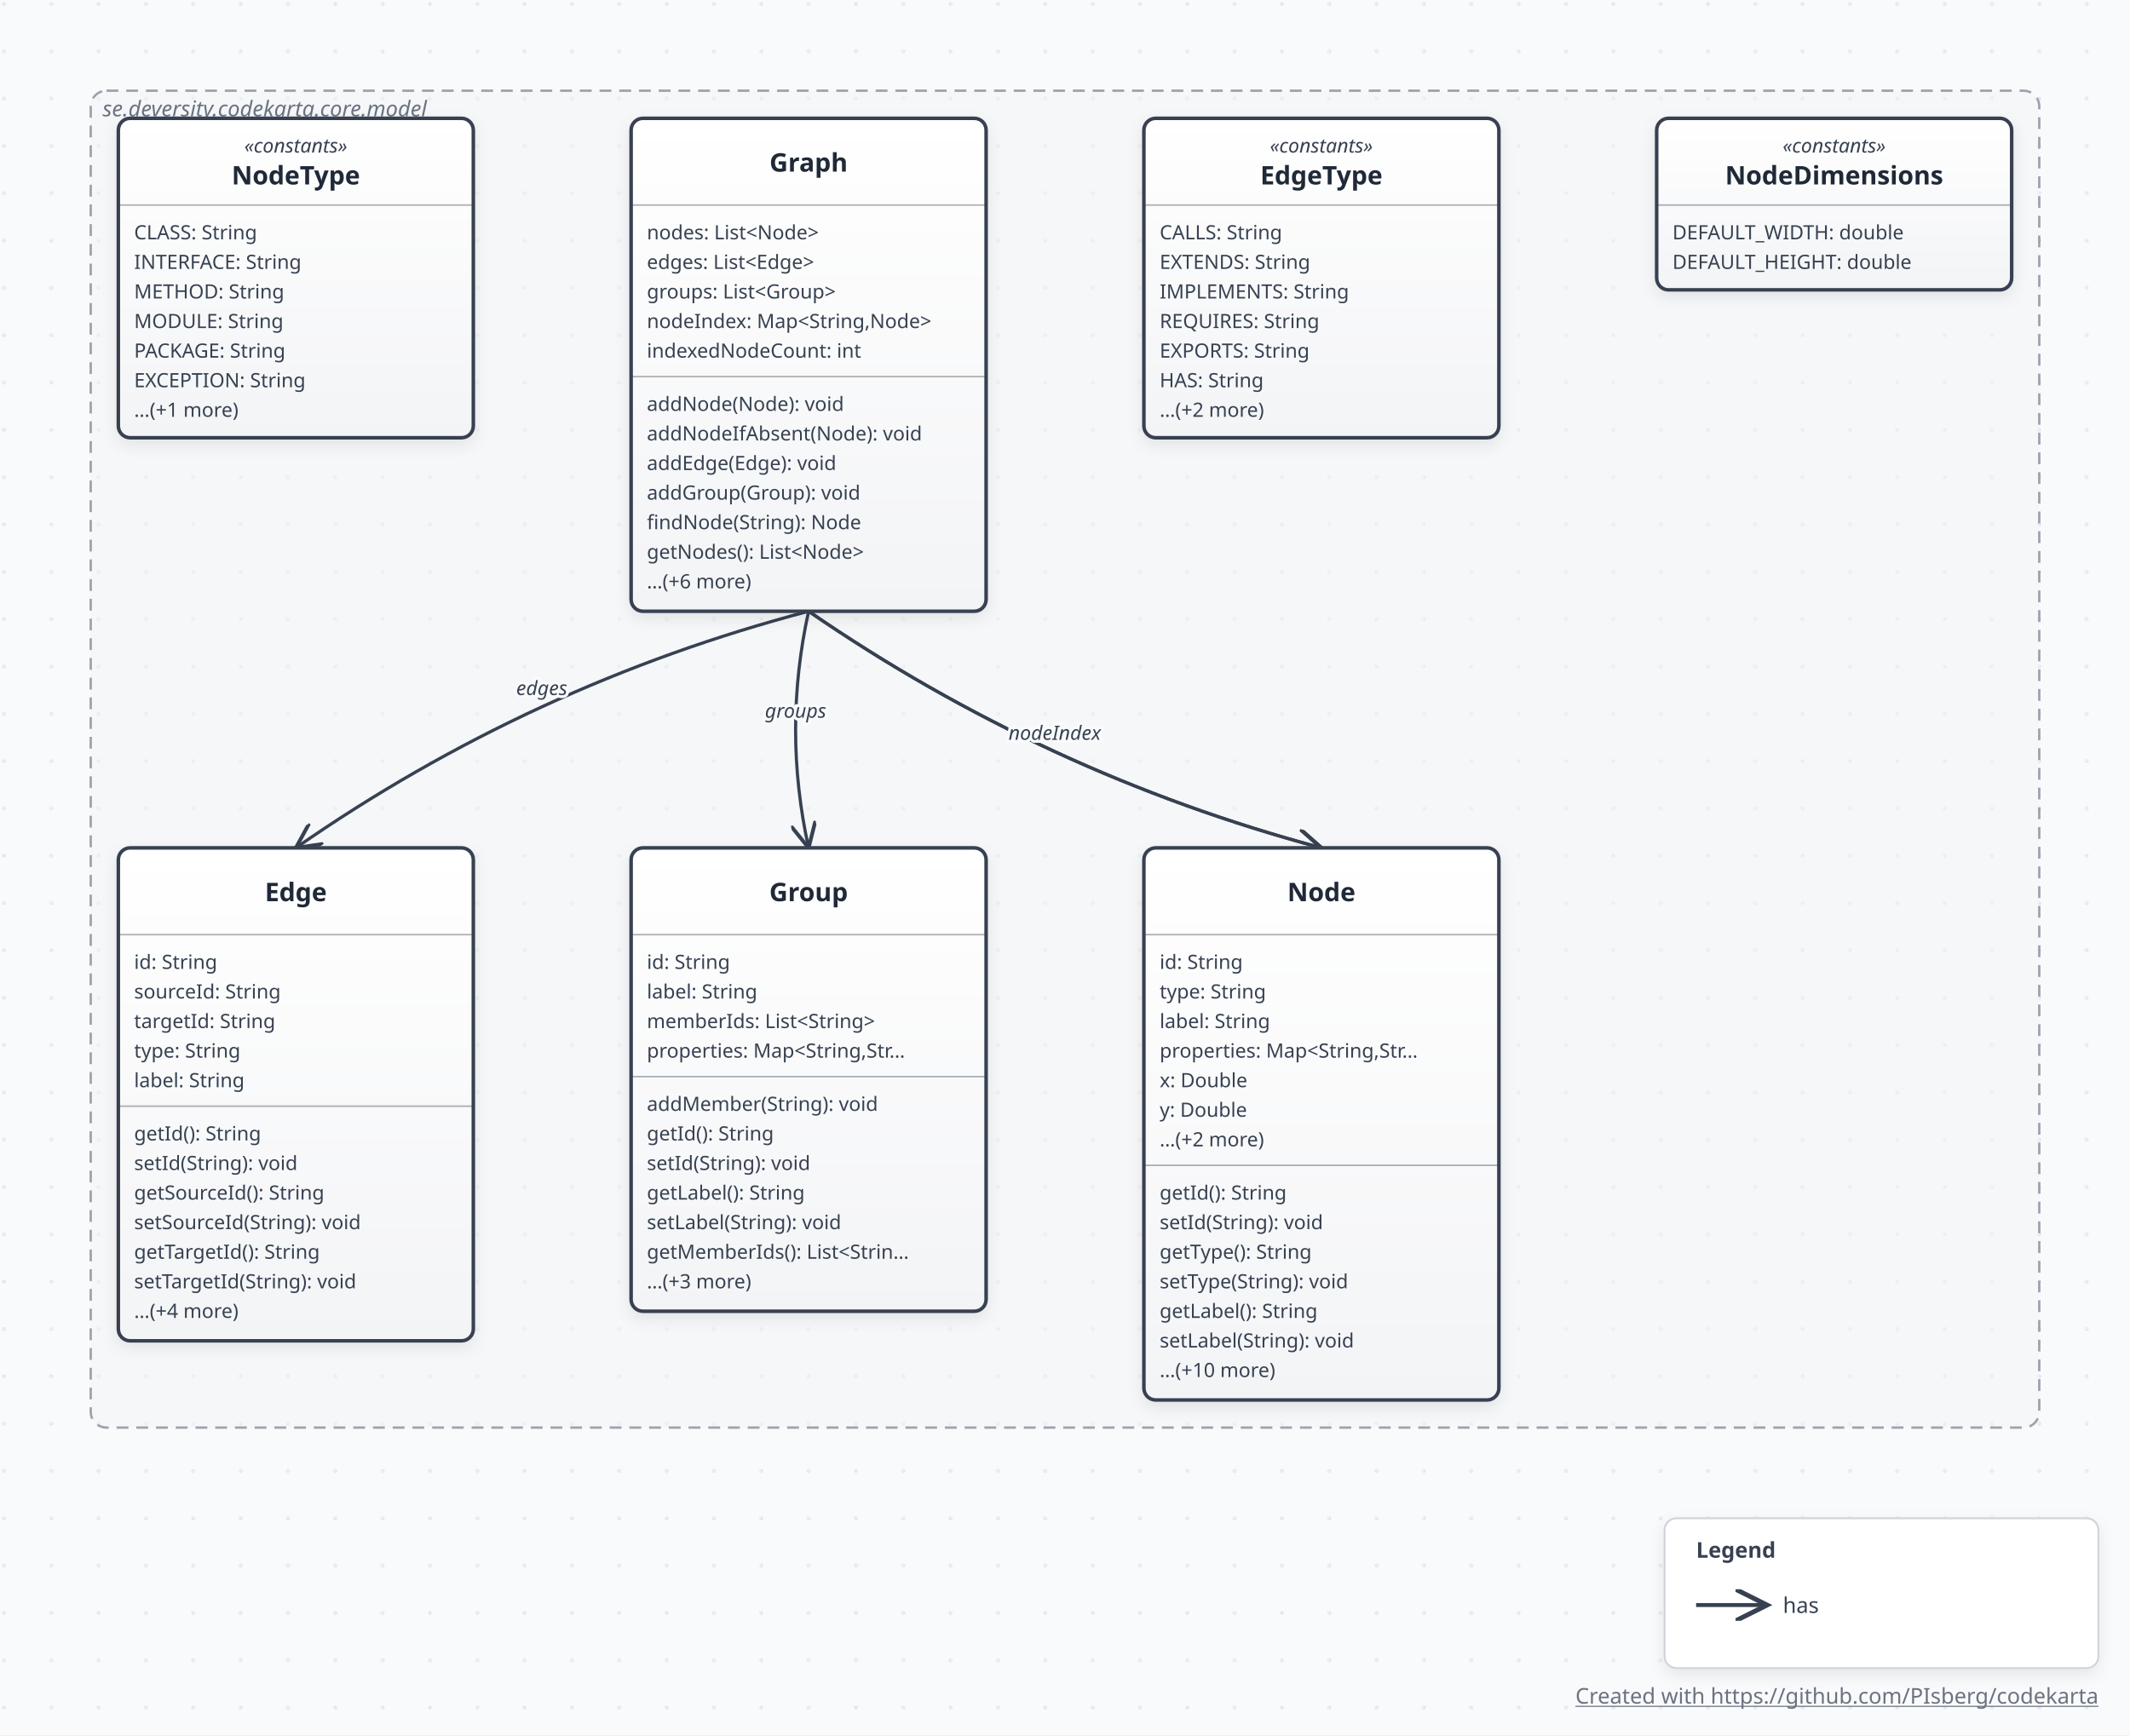
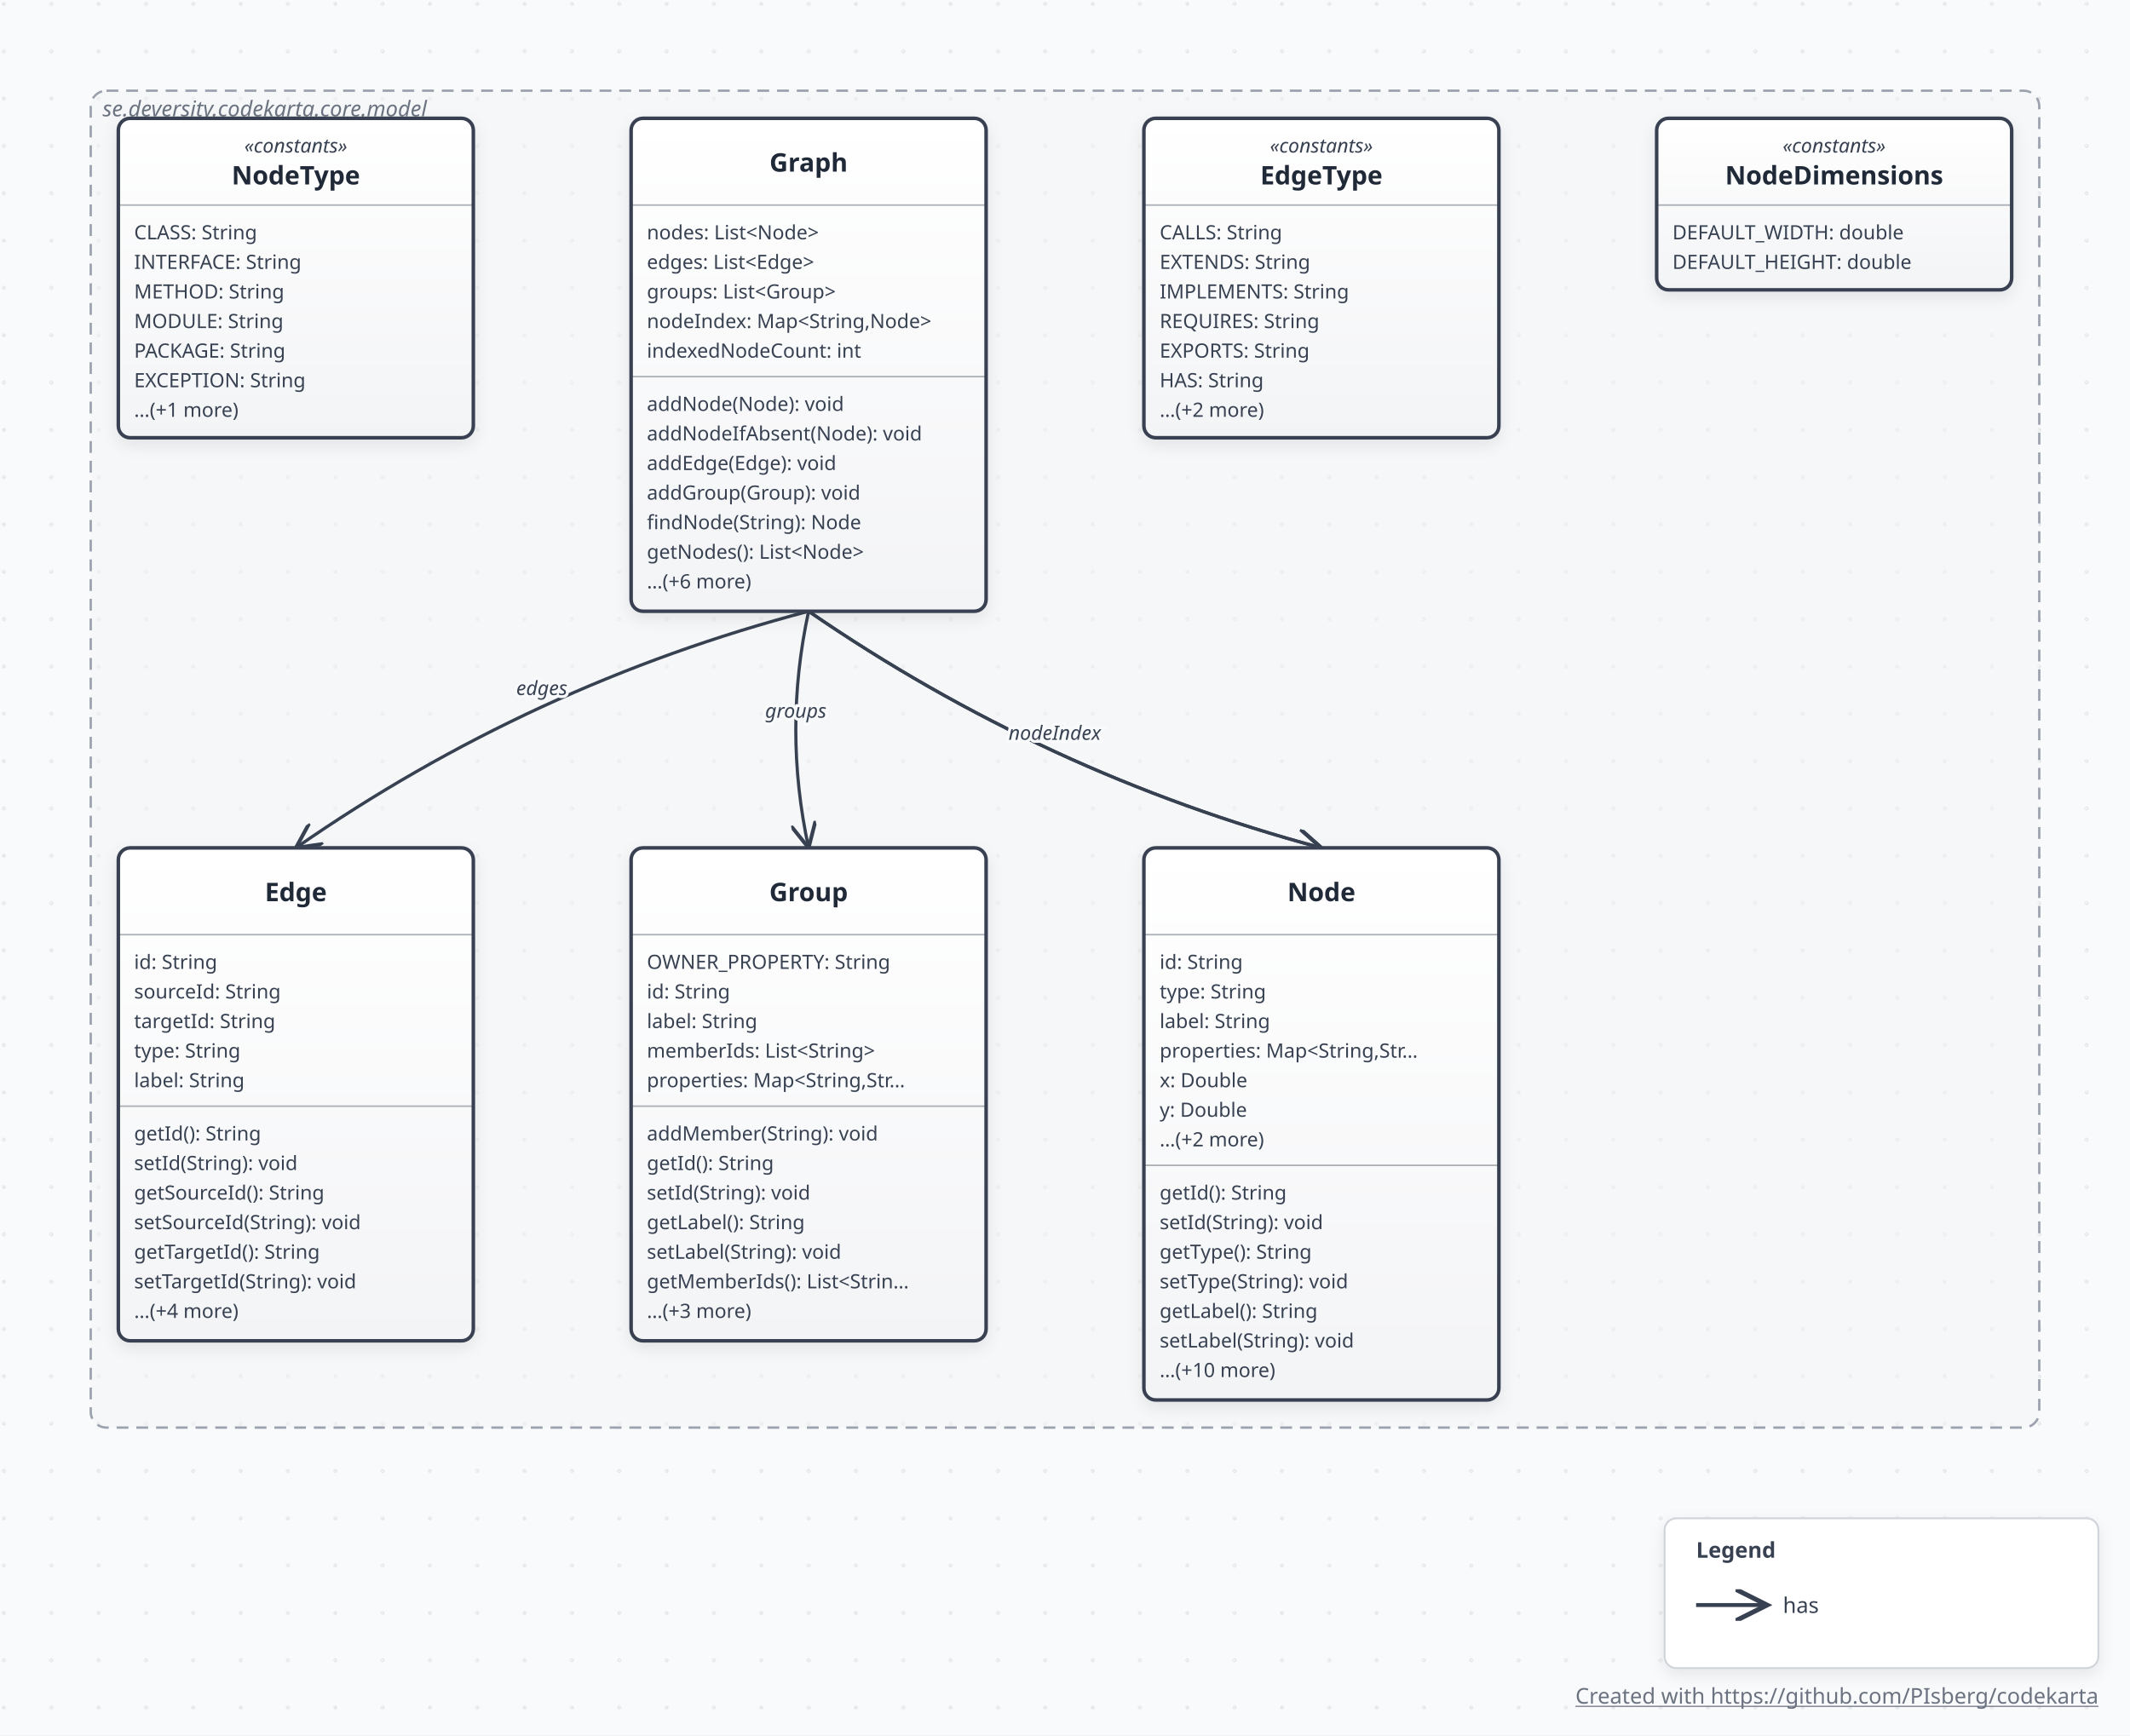
<svg xmlns="http://www.w3.org/2000/svg" width="1080" height="880" viewBox="0 0 1080 880">
  <defs>
    <style>
svg { font-family: 'Outfit', 'Inter', -apple-system, BlinkMacSystemFont, 'Segoe UI', sans-serif; }
text { font-family: 'Outfit', 'Inter', -apple-system, BlinkMacSystemFont, 'Segoe UI', sans-serif !important; }
.node-rect { transition: filter 0.2s ease, stroke-width 0.2s ease, stroke 0.2s ease; }
.node-rect:hover { stroke-width: 2.2 !important; filter: drop-shadow(0 8px 16px rgba(15, 23, 42, 0.12)) !important; }
.edge-line { stroke-linecap: round; stroke-linejoin: round; transition: stroke-width 0.2s ease; }
.edge-line:hover { stroke-width: 2.5 !important; }
.edge-label { paint-order: stroke; stroke: #f9fafb; stroke-width: 3; font-weight: 500; }
.diagram-attribution { fill: #9ca3af; text-decoration: none; transition: fill 0.2s ease; }
.diagram-attribution:hover { fill: #4b5563; text-decoration: underline; }
.group-rect { transition: stroke-width 0.2s ease; }
.node-label { pointer-events: none; }
</style>
    <filter id="nodeShadow" x="-20%" y="-20%" width="140%" height="140%">
      <feDropShadow dx="0" dy="3" stdDeviation="4" flood-color="#0f172a" flood-opacity="0.08" />
    </filter>
    <linearGradient id="grad-CLASS" x1="0%" y1="0%" x2="0%" y2="100%">
      <stop offset="0%" stop-color="#ffffff" />
      <stop offset="100%" stop-color="#f3f4f6" />
    </linearGradient>
    <linearGradient id="grad-INTERFACE" x1="0%" y1="0%" x2="0%" y2="100%">
      <stop offset="0%" stop-color="#eff6ff" />
      <stop offset="100%" stop-color="#dbeafe" />
    </linearGradient>
    <linearGradient id="grad-MODULE" x1="0%" y1="0%" x2="0%" y2="100%">
      <stop offset="0%" stop-color="#faf5ff" />
      <stop offset="100%" stop-color="#ede9fe" />
    </linearGradient>
    <linearGradient id="grad-METHOD" x1="0%" y1="0%" x2="0%" y2="100%">
      <stop offset="0%" stop-color="#fffbeb" />
      <stop offset="100%" stop-color="#fef3c7" />
    </linearGradient>
    <linearGradient id="grad-PACKAGE" x1="0%" y1="0%" x2="0%" y2="100%">
      <stop offset="0%" stop-color="#ecfdf5" />
      <stop offset="100%" stop-color="#d1fae5" />
    </linearGradient>
    <linearGradient id="grad-EXCEPTION" x1="0%" y1="0%" x2="0%" y2="100%">
      <stop offset="0%" stop-color="#fef2f2" />
      <stop offset="100%" stop-color="#fee2e2" />
    </linearGradient>
    <linearGradient id="grad-STATE" x1="0%" y1="0%" x2="0%" y2="100%">
      <stop offset="0%" stop-color="#f0f9ff" />
      <stop offset="100%" stop-color="#e0f2fe" />
    </linearGradient>
    <pattern id="dotGrid" width="24" height="24" patternUnits="userSpaceOnUse">
      <circle cx="2" cy="2" r="1" fill="#e5e7eb" />
    </pattern>
    <marker id="marker-open-374151" markerWidth="10" markerHeight="8" refX="8" refY="4" orient="auto">
      <path d="M0,0 L8,4 L0,8" fill="none" stroke="#374151" stroke-width="1.2" />
    </marker>
  </defs>
  <rect width="1080" height="880" fill="#f9fafb" />
  <rect width="1080" height="880" fill="url(#dotGrid)" />
  <rect class="group-rect" x="46.0" y="46.0" width="988.0" height="678.0" rx="8" fill="#f3f4f6" fill-opacity="0.5" stroke="#9ca3af" stroke-dasharray="6,4" stroke-width="1.2" />
  <text x="52.0" y="59.0" font-family="sans-serif" font-size="11" fill="#6b7280" font-style="italic">se.deversity.codekarta.core.model</text>
  <path class="edge-line" data-source="se.deversity.codekarta.core.model.Graph" data-target="se.deversity.codekarta.core.model.Node" data-type="HAS" d="M410.0 310.0 Q529.7 392.4 670.0 430.0" fill="none" stroke="#374151" stroke-width="1.6" marker-end="url(#marker-open-374151)" />
  <text class="edge-label" data-source="se.deversity.codekarta.core.model.Graph" data-target="se.deversity.codekarta.core.model.Node" data-type="HAS" x="534.8" y="375.2" text-anchor="middle" font-family="sans-serif" font-size="10" fill="#374151" font-style="italic">nodes</text>
  <path class="edge-line" data-source="se.deversity.codekarta.core.model.Graph" data-target="se.deversity.codekarta.core.model.Edge" data-type="HAS" d="M410.0 310.0 Q269.4 347.0 150.0 430.0" fill="none" stroke="#374151" stroke-width="1.6" marker-end="url(#marker-open-374151)" />
  <text class="edge-label" data-source="se.deversity.codekarta.core.model.Graph" data-target="se.deversity.codekarta.core.model.Edge" data-type="HAS" x="274.7" y="352.5" text-anchor="middle" font-family="sans-serif" font-size="10" fill="#374151" font-style="italic">edges</text>
-   <path class="edge-line" data-source="se.deversity.codekarta.core.model.Graph" data-target="se.deversity.codekarta.core.model.Group" data-type="HAS" d="M410.0 310.0 Q396.8 370.0 410.0 430.0" fill="none" stroke="#374151" stroke-width="1.6" marker-end="url(#marker-open-374151)" />
-   <text class="edge-label" data-source="se.deversity.codekarta.core.model.Graph" data-target="se.deversity.codekarta.core.model.Group" data-type="HAS" x="403.4" y="364.0" text-anchor="middle" font-family="sans-serif" font-size="10" fill="#374151" font-style="italic">groups</text>
+   <path class="edge-line" data-source="se.deversity.codekarta.core.model.Graph" data-target="se.deversity.codekarta.core.model.Group" data-type="HAS" d="M410.0 310.0 Q397.0 370.0 410.0 430.0" fill="none" stroke="#374151" stroke-width="1.6" marker-end="url(#marker-open-374151)" />
+   <text class="edge-label" data-source="se.deversity.codekarta.core.model.Graph" data-target="se.deversity.codekarta.core.model.Group" data-type="HAS" x="403.5" y="364.0" text-anchor="middle" font-family="sans-serif" font-size="10" fill="#374151" font-style="italic">groups</text>
  <path class="edge-line" data-source="se.deversity.codekarta.core.model.Graph" data-target="se.deversity.codekarta.core.model.Node" data-type="HAS" d="M410.0 310.0 Q529.7 392.4 670.0 430.0" fill="none" stroke="#374151" stroke-width="1.6" marker-end="url(#marker-open-374151)" />
  <text class="edge-label" data-source="se.deversity.codekarta.core.model.Graph" data-target="se.deversity.codekarta.core.model.Node" data-type="HAS" x="534.8" y="375.2" text-anchor="middle" font-family="sans-serif" font-size="10" fill="#374151" font-style="italic">nodeIndex</text>
  <g id="se.deversity.codekarta.core.model.Edge">
    <rect class="node-rect" x="60.0" y="430.0" width="180.0" height="250.0" rx="6.0" fill="url(#grad-CLASS)" stroke="#374151" stroke-width="1.8" filter="url(#nodeShadow)" />
    <text class="node-label" x="150.0" y="452.0" text-anchor="middle" dominant-baseline="central" font-family="sans-serif" font-size="13.0" font-weight="bold" fill="#1f2937">Edge</text>
    <line x1="60.0" y1="474.0" x2="240.0" y2="474.0" stroke="#374151" stroke-width="0.8" opacity="0.4" />
    <text x="68.0" y="487.5" font-family="sans-serif" font-size="10" fill="#374151" dominant-baseline="central">id: String</text>
    <text x="68.0" y="502.5" font-family="sans-serif" font-size="10" fill="#374151" dominant-baseline="central">sourceId: String</text>
    <text x="68.0" y="517.5" font-family="sans-serif" font-size="10" fill="#374151" dominant-baseline="central">targetId: String</text>
    <text x="68.0" y="532.5" font-family="sans-serif" font-size="10" fill="#374151" dominant-baseline="central">type: String</text>
    <text x="68.0" y="547.5" font-family="sans-serif" font-size="10" fill="#374151" dominant-baseline="central">label: String</text>
    <line x1="60.0" y1="561.0" x2="240.0" y2="561.0" stroke="#374151" stroke-width="0.8" opacity="0.4" />
    <text x="68.0" y="574.5" font-family="sans-serif" font-size="10" fill="#374151" dominant-baseline="central">getId(): String</text>
    <text x="68.0" y="589.5" font-family="sans-serif" font-size="10" fill="#374151" dominant-baseline="central">setId(String): void</text>
    <text x="68.0" y="604.5" font-family="sans-serif" font-size="10" fill="#374151" dominant-baseline="central">getSourceId(): String</text>
    <text x="68.0" y="619.5" font-family="sans-serif" font-size="10" fill="#374151" dominant-baseline="central">setSourceId(String): void</text>
    <text x="68.0" y="634.5" font-family="sans-serif" font-size="10" fill="#374151" dominant-baseline="central">getTargetId(): String</text>
    <text x="68.0" y="649.5" font-family="sans-serif" font-size="10" fill="#374151" dominant-baseline="central">setTargetId(String): void</text>
    <text x="68.0" y="664.5" font-family="sans-serif" font-size="10" fill="#374151" dominant-baseline="central">…(+4 more)</text>
  </g>
  <g id="se.deversity.codekarta.core.model.EdgeType">
    <rect class="node-rect" x="580.0" y="60.0" width="180.0" height="162.0" rx="6.0" fill="url(#grad-CLASS)" stroke="#374151" stroke-width="1.8" filter="url(#nodeShadow)" />
    <text class="node-label" x="670.0" y="73.5" text-anchor="middle" dominant-baseline="central" font-family="sans-serif" font-size="10" fill="#374151" font-style="italic">«constants»</text>
    <text class="node-label" x="670.0" y="88.5" text-anchor="middle" dominant-baseline="central" font-family="sans-serif" font-size="13.0" font-weight="bold" fill="#1f2937">EdgeType</text>
    <line x1="580.0" y1="104.0" x2="760.0" y2="104.0" stroke="#374151" stroke-width="0.8" opacity="0.4" />
    <text x="588.0" y="117.5" font-family="sans-serif" font-size="10" fill="#374151" dominant-baseline="central">CALLS: String</text>
    <text x="588.0" y="132.5" font-family="sans-serif" font-size="10" fill="#374151" dominant-baseline="central">EXTENDS: String</text>
    <text x="588.0" y="147.5" font-family="sans-serif" font-size="10" fill="#374151" dominant-baseline="central">IMPLEMENTS: String</text>
    <text x="588.0" y="162.5" font-family="sans-serif" font-size="10" fill="#374151" dominant-baseline="central">REQUIRES: String</text>
    <text x="588.0" y="177.5" font-family="sans-serif" font-size="10" fill="#374151" dominant-baseline="central">EXPORTS: String</text>
    <text x="588.0" y="192.5" font-family="sans-serif" font-size="10" fill="#374151" dominant-baseline="central">HAS: String</text>
    <text x="588.0" y="207.5" font-family="sans-serif" font-size="10" fill="#374151" dominant-baseline="central">…(+2 more)</text>
  </g>
  <g id="se.deversity.codekarta.core.model.Graph">
    <rect class="node-rect" x="320.0" y="60.0" width="180.0" height="250.0" rx="6.0" fill="url(#grad-CLASS)" stroke="#374151" stroke-width="1.8" filter="url(#nodeShadow)" />
    <text class="node-label" x="410.0" y="82.0" text-anchor="middle" dominant-baseline="central" font-family="sans-serif" font-size="13.0" font-weight="bold" fill="#1f2937">Graph</text>
    <line x1="320.0" y1="104.0" x2="500.0" y2="104.0" stroke="#374151" stroke-width="0.8" opacity="0.4" />
    <text x="328.0" y="117.5" font-family="sans-serif" font-size="10" fill="#374151" dominant-baseline="central">nodes: List&lt;Node&gt;</text>
    <text x="328.0" y="132.5" font-family="sans-serif" font-size="10" fill="#374151" dominant-baseline="central">edges: List&lt;Edge&gt;</text>
    <text x="328.0" y="147.5" font-family="sans-serif" font-size="10" fill="#374151" dominant-baseline="central">groups: List&lt;Group&gt;</text>
    <text x="328.0" y="162.5" font-family="sans-serif" font-size="10" fill="#374151" dominant-baseline="central">nodeIndex: Map&lt;String,Node&gt;</text>
    <text x="328.0" y="177.5" font-family="sans-serif" font-size="10" fill="#374151" dominant-baseline="central">indexedNodeCount: int</text>
    <line x1="320.0" y1="191.0" x2="500.0" y2="191.0" stroke="#374151" stroke-width="0.8" opacity="0.4" />
    <text x="328.0" y="204.5" font-family="sans-serif" font-size="10" fill="#374151" dominant-baseline="central">addNode(Node): void</text>
    <text x="328.0" y="219.5" font-family="sans-serif" font-size="10" fill="#374151" dominant-baseline="central">addNodeIfAbsent(Node): void</text>
    <text x="328.0" y="234.5" font-family="sans-serif" font-size="10" fill="#374151" dominant-baseline="central">addEdge(Edge): void</text>
    <text x="328.0" y="249.5" font-family="sans-serif" font-size="10" fill="#374151" dominant-baseline="central">addGroup(Group): void</text>
    <text x="328.0" y="264.5" font-family="sans-serif" font-size="10" fill="#374151" dominant-baseline="central">findNode(String): Node</text>
    <text x="328.0" y="279.5" font-family="sans-serif" font-size="10" fill="#374151" dominant-baseline="central">getNodes(): List&lt;Node&gt;</text>
    <text x="328.0" y="294.5" font-family="sans-serif" font-size="10" fill="#374151" dominant-baseline="central">…(+6 more)</text>
  </g>
  <g id="se.deversity.codekarta.core.model.Node">
    <rect class="node-rect" x="580.0" y="430.0" width="180.0" height="280.0" rx="6.0" fill="url(#grad-CLASS)" stroke="#374151" stroke-width="1.8" filter="url(#nodeShadow)" />
    <text class="node-label" x="670.0" y="452.0" text-anchor="middle" dominant-baseline="central" font-family="sans-serif" font-size="13.0" font-weight="bold" fill="#1f2937">Node</text>
    <line x1="580.0" y1="474.0" x2="760.0" y2="474.0" stroke="#374151" stroke-width="0.8" opacity="0.4" />
    <text x="588.0" y="487.5" font-family="sans-serif" font-size="10" fill="#374151" dominant-baseline="central">id: String</text>
    <text x="588.0" y="502.5" font-family="sans-serif" font-size="10" fill="#374151" dominant-baseline="central">type: String</text>
    <text x="588.0" y="517.5" font-family="sans-serif" font-size="10" fill="#374151" dominant-baseline="central">label: String</text>
    <text x="588.0" y="532.5" font-family="sans-serif" font-size="10" fill="#374151" dominant-baseline="central">properties: Map&lt;String,Str…</text>
    <text x="588.0" y="547.5" font-family="sans-serif" font-size="10" fill="#374151" dominant-baseline="central">x: Double</text>
    <text x="588.0" y="562.5" font-family="sans-serif" font-size="10" fill="#374151" dominant-baseline="central">y: Double</text>
    <text x="588.0" y="577.5" font-family="sans-serif" font-size="10" fill="#374151" dominant-baseline="central">…(+2 more)</text>
    <line x1="580.0" y1="591.0" x2="760.0" y2="591.0" stroke="#374151" stroke-width="0.8" opacity="0.4" />
    <text x="588.0" y="604.5" font-family="sans-serif" font-size="10" fill="#374151" dominant-baseline="central">getId(): String</text>
    <text x="588.0" y="619.5" font-family="sans-serif" font-size="10" fill="#374151" dominant-baseline="central">setId(String): void</text>
    <text x="588.0" y="634.5" font-family="sans-serif" font-size="10" fill="#374151" dominant-baseline="central">getType(): String</text>
    <text x="588.0" y="649.5" font-family="sans-serif" font-size="10" fill="#374151" dominant-baseline="central">setType(String): void</text>
    <text x="588.0" y="664.5" font-family="sans-serif" font-size="10" fill="#374151" dominant-baseline="central">getLabel(): String</text>
    <text x="588.0" y="679.5" font-family="sans-serif" font-size="10" fill="#374151" dominant-baseline="central">setLabel(String): void</text>
    <text x="588.0" y="694.5" font-family="sans-serif" font-size="10" fill="#374151" dominant-baseline="central">…(+10 more)</text>
  </g>
  <g id="se.deversity.codekarta.core.model.Group">
-     <rect class="node-rect" x="320.0" y="430.0" width="180.0" height="235.0" rx="6.0" fill="url(#grad-CLASS)" stroke="#374151" stroke-width="1.8" filter="url(#nodeShadow)" />
+     <rect class="node-rect" x="320.0" y="430.0" width="180.0" height="250.0" rx="6.0" fill="url(#grad-CLASS)" stroke="#374151" stroke-width="1.8" filter="url(#nodeShadow)" />
    <text class="node-label" x="410.0" y="452.0" text-anchor="middle" dominant-baseline="central" font-family="sans-serif" font-size="13.0" font-weight="bold" fill="#1f2937">Group</text>
    <line x1="320.0" y1="474.0" x2="500.0" y2="474.0" stroke="#374151" stroke-width="0.8" opacity="0.4" />
-     <text x="328.0" y="487.5" font-family="sans-serif" font-size="10" fill="#374151" dominant-baseline="central">id: String</text>
-     <text x="328.0" y="502.5" font-family="sans-serif" font-size="10" fill="#374151" dominant-baseline="central">label: String</text>
-     <text x="328.0" y="517.5" font-family="sans-serif" font-size="10" fill="#374151" dominant-baseline="central">memberIds: List&lt;String&gt;</text>
-     <text x="328.0" y="532.5" font-family="sans-serif" font-size="10" fill="#374151" dominant-baseline="central">properties: Map&lt;String,Str…</text>
-     <line x1="320.0" y1="546.0" x2="500.0" y2="546.0" stroke="#374151" stroke-width="0.8" opacity="0.4" />
-     <text x="328.0" y="559.5" font-family="sans-serif" font-size="10" fill="#374151" dominant-baseline="central">addMember(String): void</text>
-     <text x="328.0" y="574.5" font-family="sans-serif" font-size="10" fill="#374151" dominant-baseline="central">getId(): String</text>
-     <text x="328.0" y="589.5" font-family="sans-serif" font-size="10" fill="#374151" dominant-baseline="central">setId(String): void</text>
-     <text x="328.0" y="604.5" font-family="sans-serif" font-size="10" fill="#374151" dominant-baseline="central">getLabel(): String</text>
-     <text x="328.0" y="619.5" font-family="sans-serif" font-size="10" fill="#374151" dominant-baseline="central">setLabel(String): void</text>
-     <text x="328.0" y="634.5" font-family="sans-serif" font-size="10" fill="#374151" dominant-baseline="central">getMemberIds(): List&lt;Strin…</text>
-     <text x="328.0" y="649.5" font-family="sans-serif" font-size="10" fill="#374151" dominant-baseline="central">…(+3 more)</text>
+     <text x="328.0" y="487.5" font-family="sans-serif" font-size="10" fill="#374151" dominant-baseline="central">OWNER_PROPERTY: String</text>
+     <text x="328.0" y="502.5" font-family="sans-serif" font-size="10" fill="#374151" dominant-baseline="central">id: String</text>
+     <text x="328.0" y="517.5" font-family="sans-serif" font-size="10" fill="#374151" dominant-baseline="central">label: String</text>
+     <text x="328.0" y="532.5" font-family="sans-serif" font-size="10" fill="#374151" dominant-baseline="central">memberIds: List&lt;String&gt;</text>
+     <text x="328.0" y="547.5" font-family="sans-serif" font-size="10" fill="#374151" dominant-baseline="central">properties: Map&lt;String,Str…</text>
+     <line x1="320.0" y1="561.0" x2="500.0" y2="561.0" stroke="#374151" stroke-width="0.8" opacity="0.4" />
+     <text x="328.0" y="574.5" font-family="sans-serif" font-size="10" fill="#374151" dominant-baseline="central">addMember(String): void</text>
+     <text x="328.0" y="589.5" font-family="sans-serif" font-size="10" fill="#374151" dominant-baseline="central">getId(): String</text>
+     <text x="328.0" y="604.5" font-family="sans-serif" font-size="10" fill="#374151" dominant-baseline="central">setId(String): void</text>
+     <text x="328.0" y="619.5" font-family="sans-serif" font-size="10" fill="#374151" dominant-baseline="central">getLabel(): String</text>
+     <text x="328.0" y="634.5" font-family="sans-serif" font-size="10" fill="#374151" dominant-baseline="central">setLabel(String): void</text>
+     <text x="328.0" y="649.5" font-family="sans-serif" font-size="10" fill="#374151" dominant-baseline="central">getMemberIds(): List&lt;Strin…</text>
+     <text x="328.0" y="664.5" font-family="sans-serif" font-size="10" fill="#374151" dominant-baseline="central">…(+3 more)</text>
  </g>
  <g id="se.deversity.codekarta.core.model.NodeDimensions">
    <rect class="node-rect" x="840.0" y="60.0" width="180.0" height="87.0" rx="6.0" fill="url(#grad-CLASS)" stroke="#374151" stroke-width="1.8" filter="url(#nodeShadow)" />
    <text class="node-label" x="930.0" y="73.5" text-anchor="middle" dominant-baseline="central" font-family="sans-serif" font-size="10" fill="#374151" font-style="italic">«constants»</text>
    <text class="node-label" x="930.0" y="88.5" text-anchor="middle" dominant-baseline="central" font-family="sans-serif" font-size="13.0" font-weight="bold" fill="#1f2937">NodeDimensions</text>
    <line x1="840.0" y1="104.0" x2="1020.0" y2="104.0" stroke="#374151" stroke-width="0.8" opacity="0.4" />
    <text x="848.0" y="117.5" font-family="sans-serif" font-size="10" fill="#374151" dominant-baseline="central">DEFAULT_WIDTH: double</text>
    <text x="848.0" y="132.5" font-family="sans-serif" font-size="10" fill="#374151" dominant-baseline="central">DEFAULT_HEIGHT: double</text>
  </g>
  <g id="se.deversity.codekarta.core.model.NodeType">
    <rect class="node-rect" x="60.0" y="60.0" width="180.0" height="162.0" rx="6.0" fill="url(#grad-CLASS)" stroke="#374151" stroke-width="1.8" filter="url(#nodeShadow)" />
    <text class="node-label" x="150.0" y="73.5" text-anchor="middle" dominant-baseline="central" font-family="sans-serif" font-size="10" fill="#374151" font-style="italic">«constants»</text>
    <text class="node-label" x="150.0" y="88.5" text-anchor="middle" dominant-baseline="central" font-family="sans-serif" font-size="13.0" font-weight="bold" fill="#1f2937">NodeType</text>
    <line x1="60.0" y1="104.0" x2="240.0" y2="104.0" stroke="#374151" stroke-width="0.8" opacity="0.4" />
    <text x="68.0" y="117.5" font-family="sans-serif" font-size="10" fill="#374151" dominant-baseline="central">CLASS: String</text>
    <text x="68.0" y="132.5" font-family="sans-serif" font-size="10" fill="#374151" dominant-baseline="central">INTERFACE: String</text>
    <text x="68.0" y="147.5" font-family="sans-serif" font-size="10" fill="#374151" dominant-baseline="central">METHOD: String</text>
    <text x="68.0" y="162.5" font-family="sans-serif" font-size="10" fill="#374151" dominant-baseline="central">MODULE: String</text>
    <text x="68.0" y="177.5" font-family="sans-serif" font-size="10" fill="#374151" dominant-baseline="central">PACKAGE: String</text>
    <text x="68.0" y="192.5" font-family="sans-serif" font-size="10" fill="#374151" dominant-baseline="central">EXCEPTION: String</text>
    <text x="68.0" y="207.5" font-family="sans-serif" font-size="10" fill="#374151" dominant-baseline="central">…(+1 more)</text>
  </g>
  <rect x="844.0" y="770.0" width="220.0" height="76.0" rx="6" fill="#ffffff" stroke="#d1d5db" stroke-width="1" filter="url(#nodeShadow)" />
  <text x="860.0" y="790.0" font-family="sans-serif" font-size="11" font-weight="bold" fill="#374151">Legend</text>
  <line x1="860.0" y1="814.0" x2="896.0" y2="814.0" stroke="#374151" stroke-width="2" marker-end="url(#marker-open-374151)" />
  <text x="904.0" y="818.0" font-family="sans-serif" font-size="11" fill="#374151">has</text>
  <a class="diagram-attribution" href="https://github.com/PIsberg/codekarta" target="_blank" rel="noopener noreferrer">
    <text x="1064.0" y="864.0" text-anchor="end" font-family="sans-serif" font-size="11" fill="#6b7280" text-decoration="underline">Created with https://github.com/PIsberg/codekarta</text>
  </a>
</svg>
